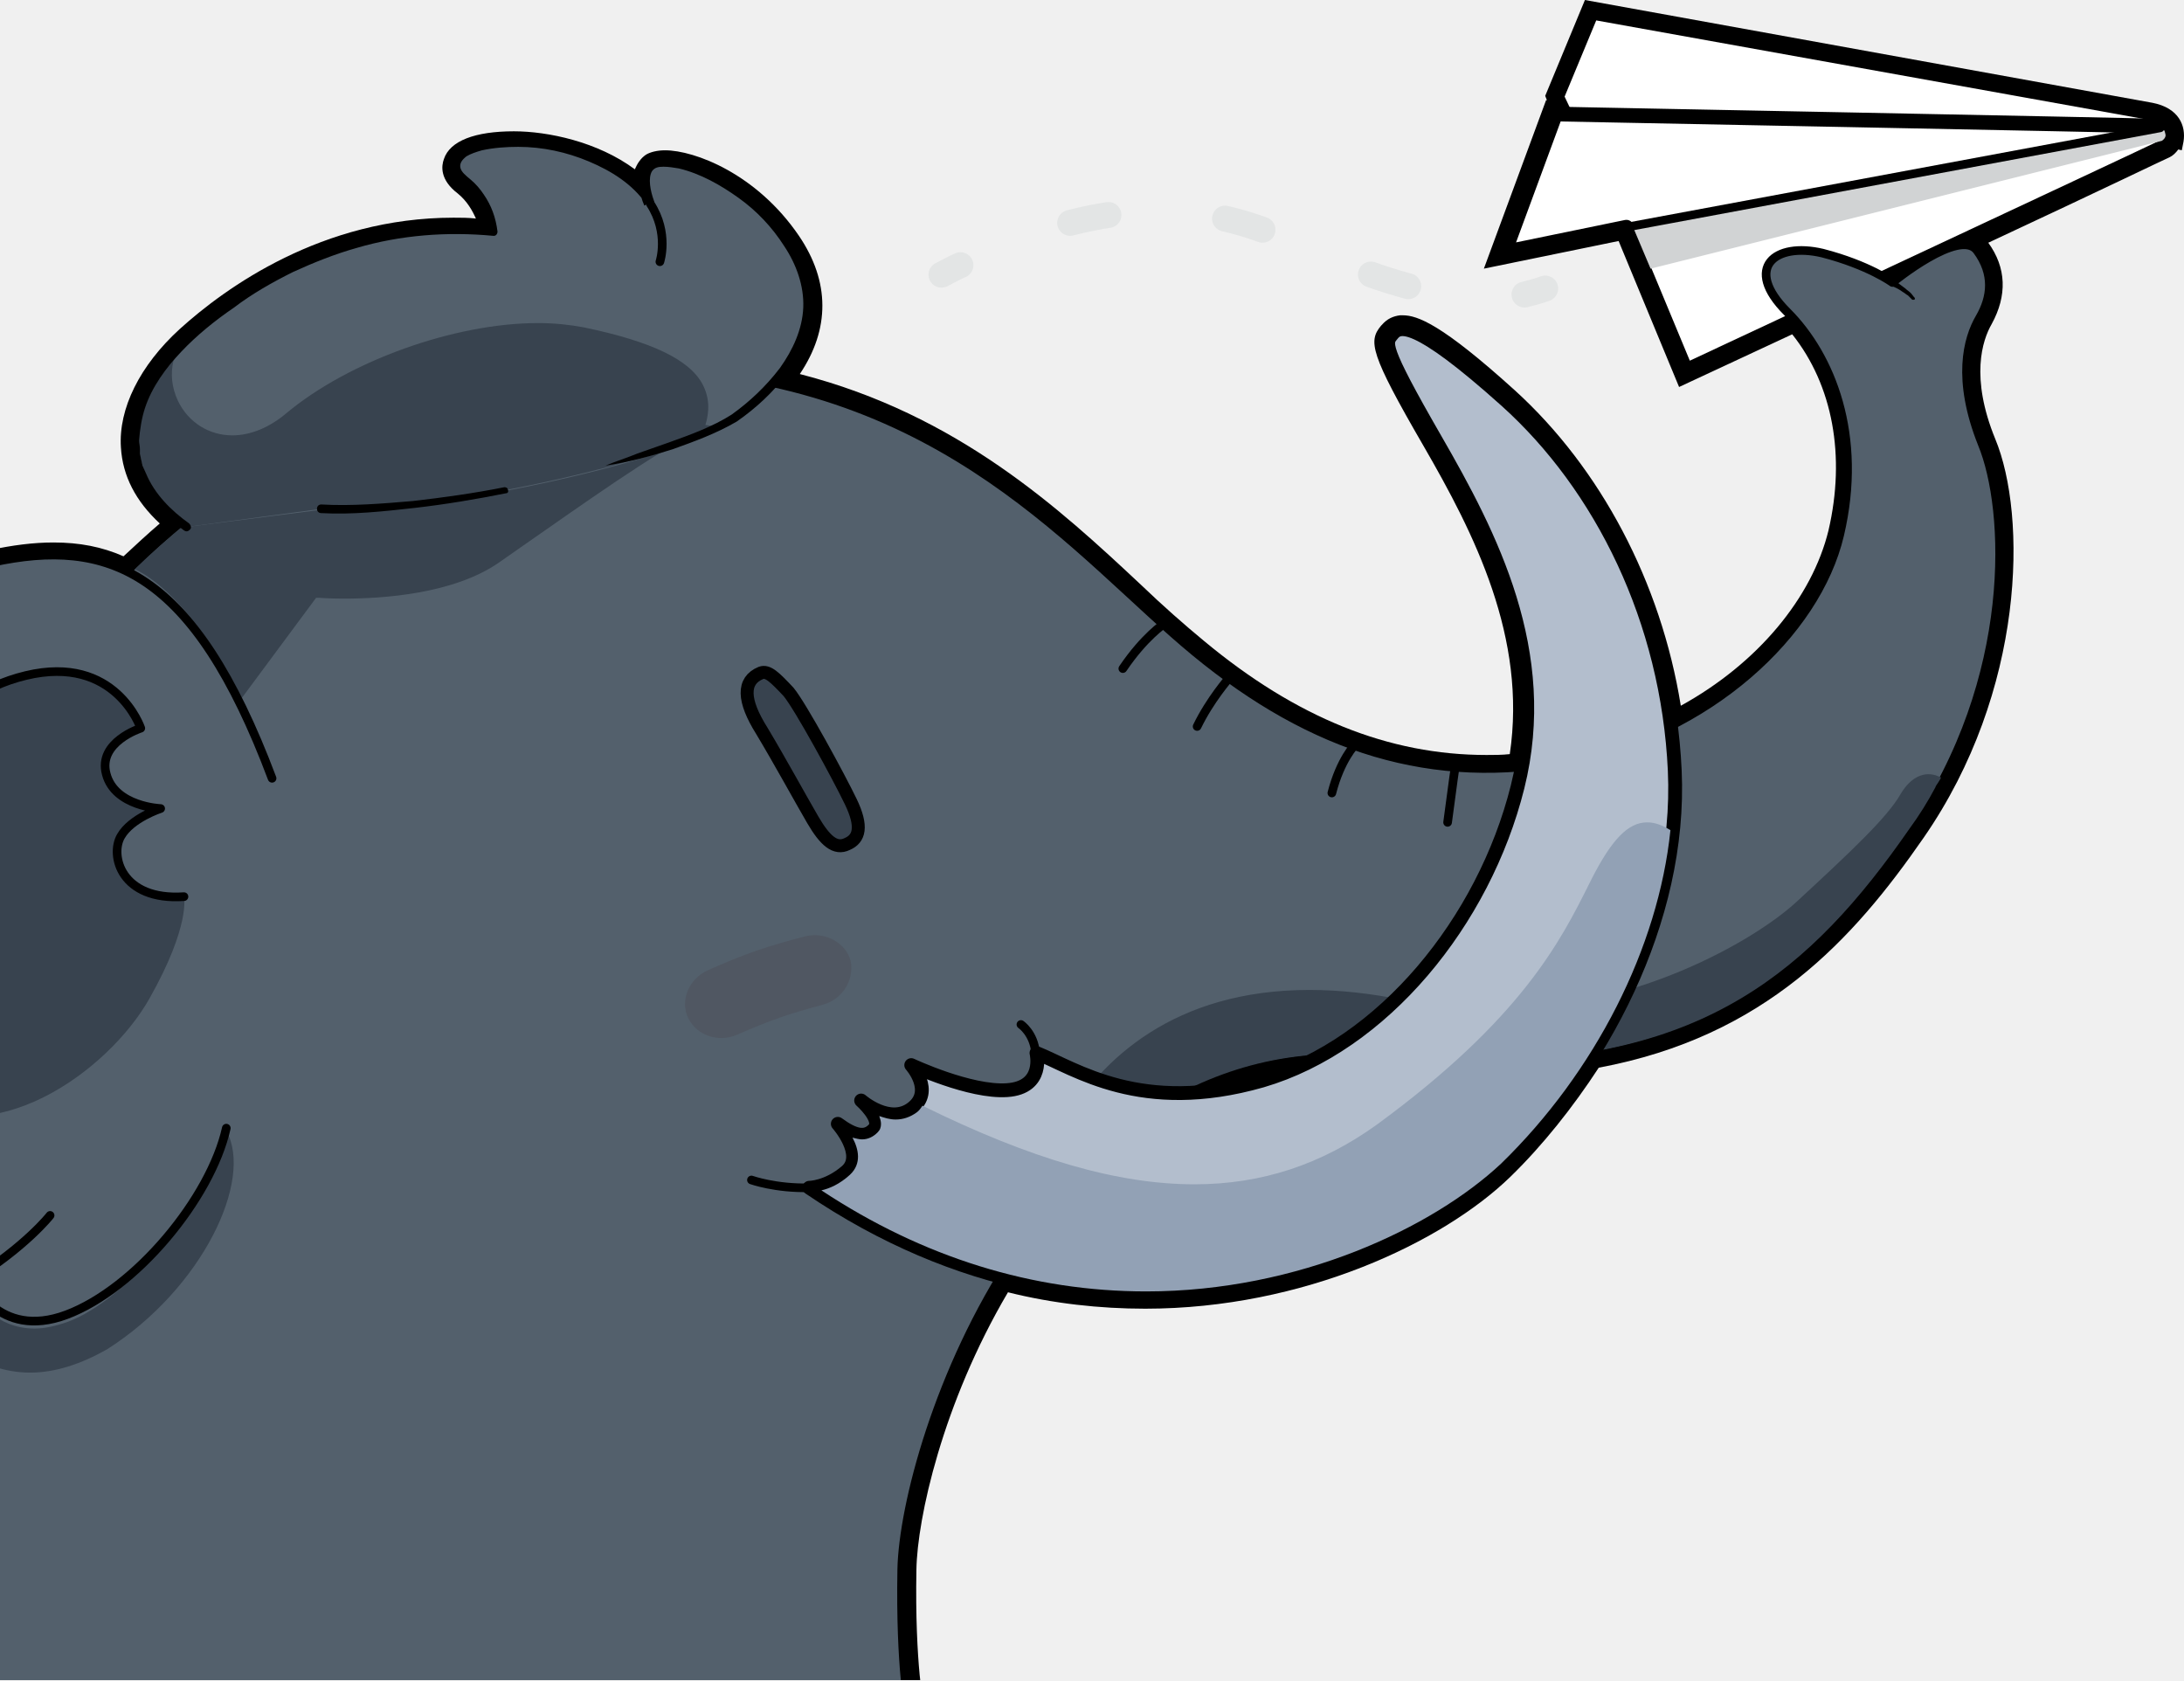
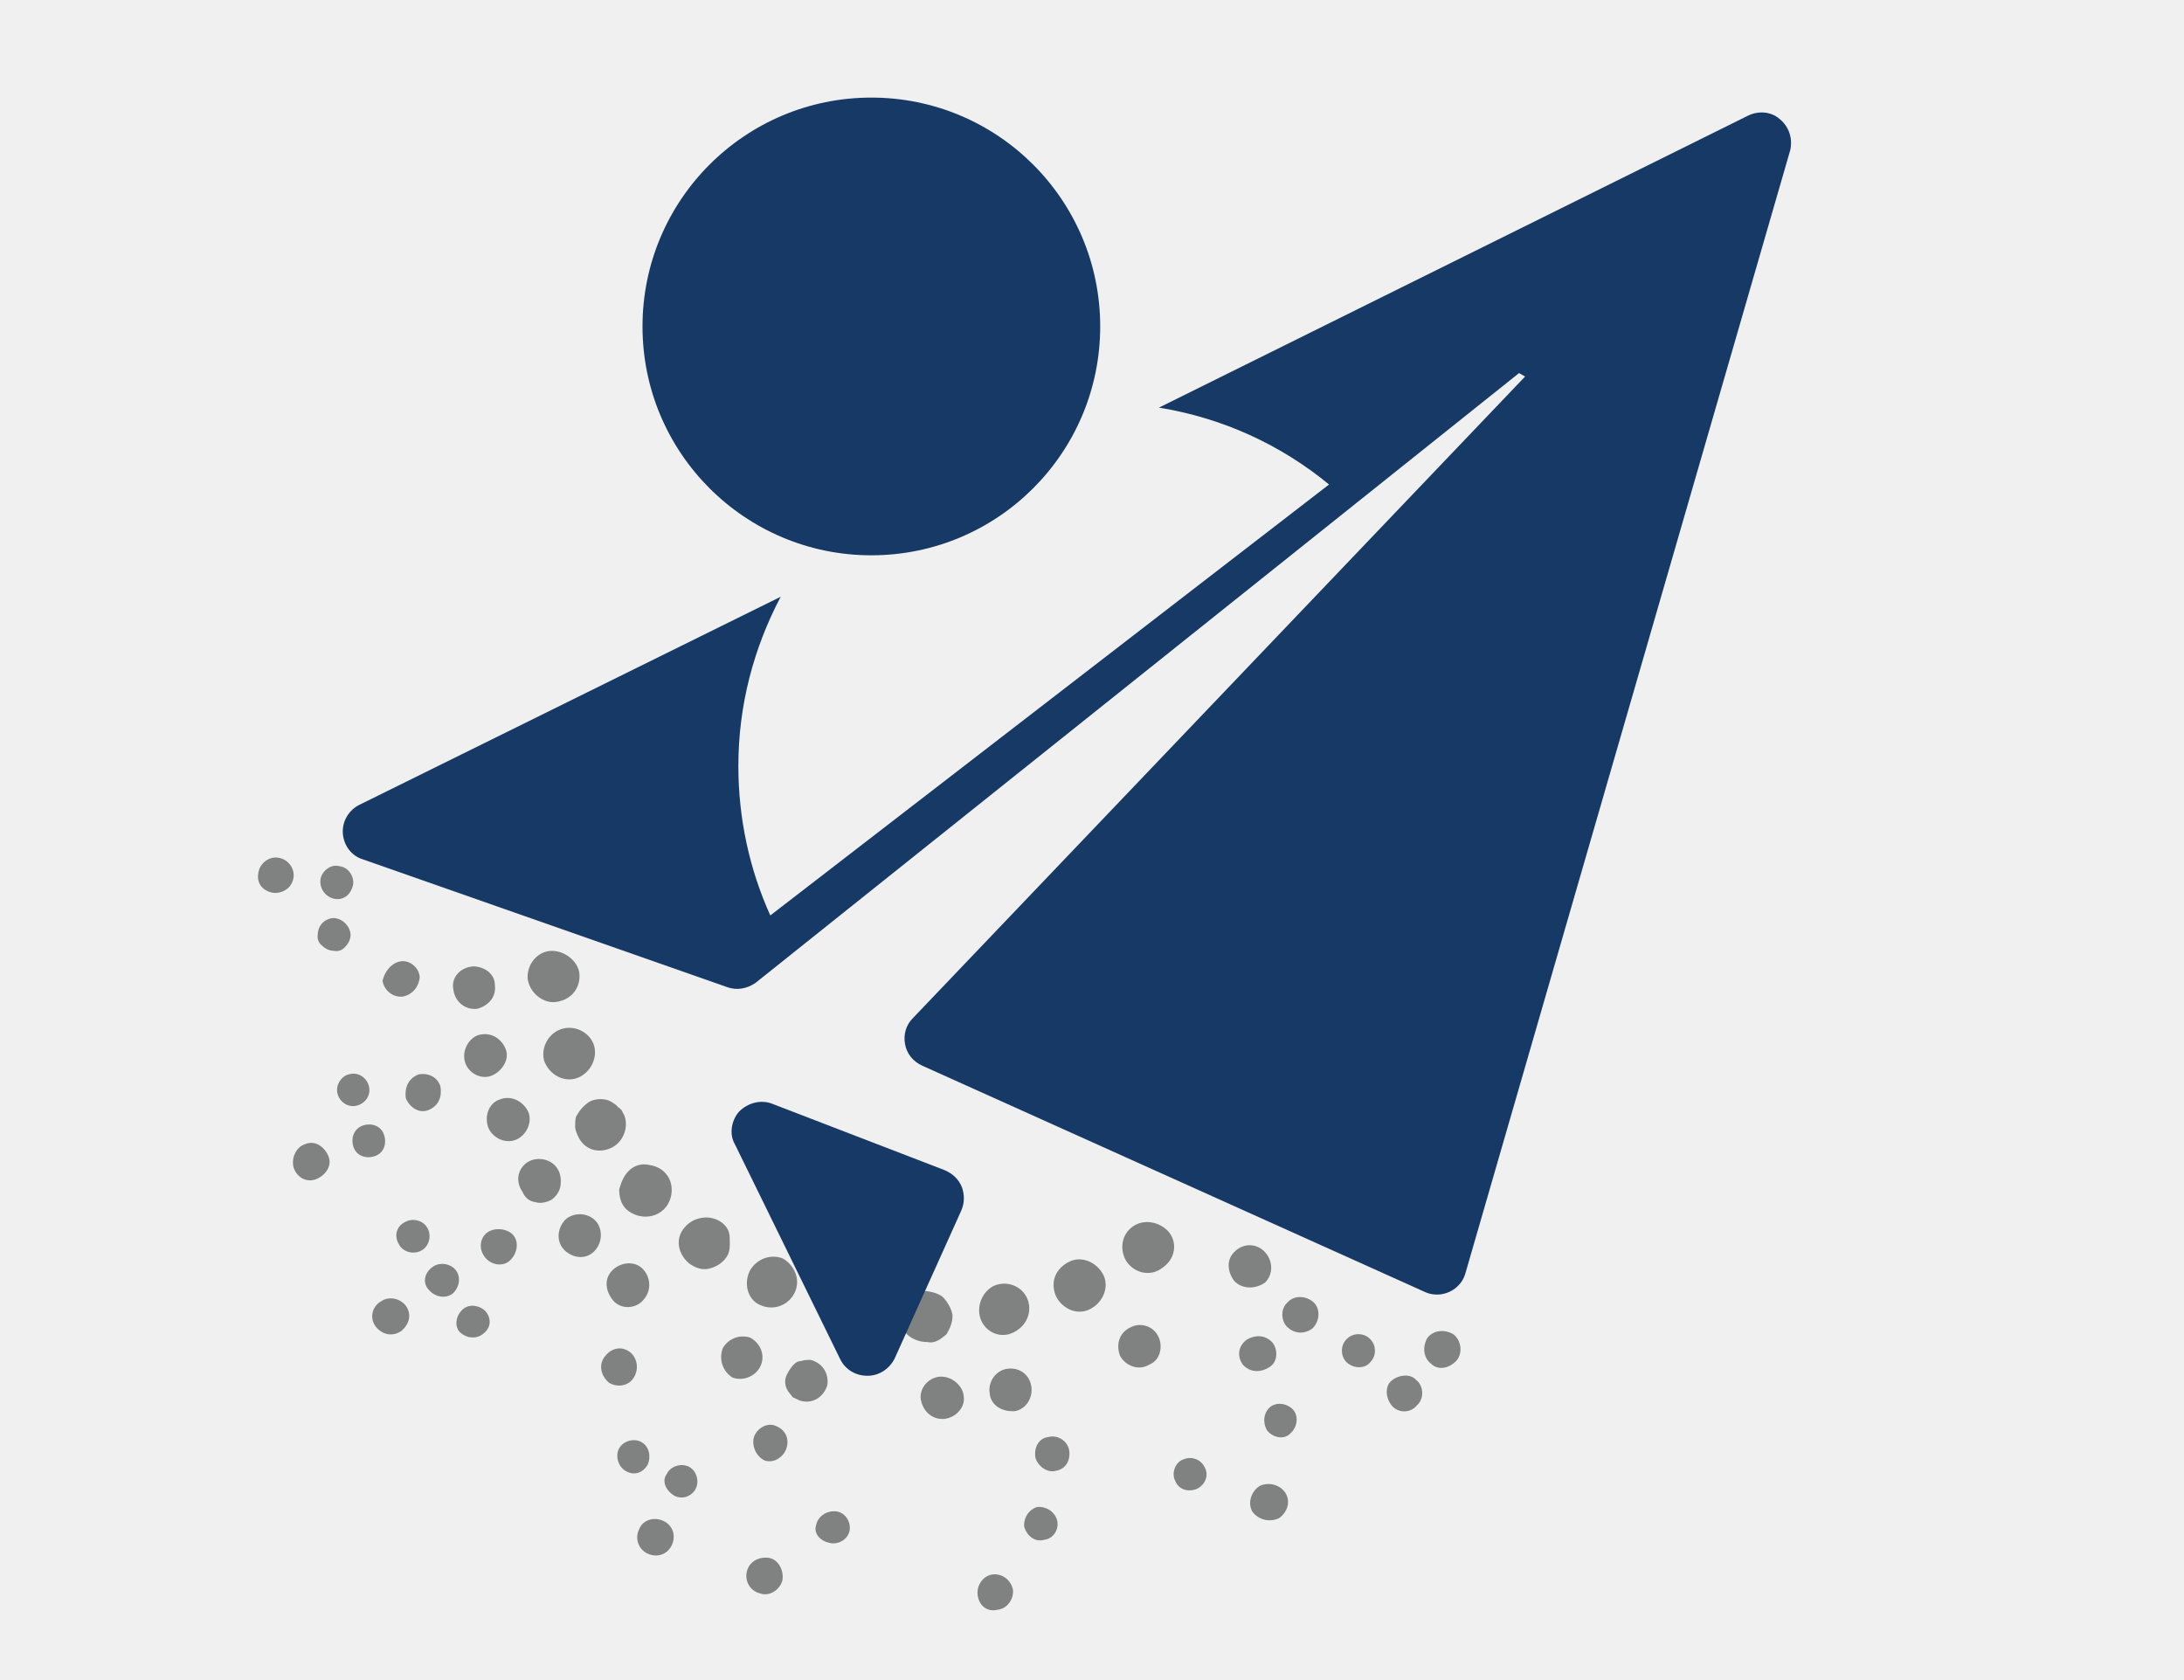
- <svg xmlns="http://www.w3.org/2000/svg" xmlns:xlink="http://www.w3.org/1999/xlink" viewBox="0 0 252.859 194.5" width="252.859" height="194.5">
-   <g transform="translate(-395.9 -830.4)">
-     <defs>
-       <path id="a" d="M395.9 745.1H690.5V1024.9H395.9z" />
-     </defs>
-     <clipPath id="b">
-       <use xlink:href="#a" width="100%" height="100%" overflow="visible" />
-     </clipPath>
-     <path class="st53" d="M339.3 1028.6c1.5-3.2 14.4-31.3 27.4-58.8-6-9.3-2-17 1.5-23.7 1.9-3.7 3.8-7.1 3.6-10.4-.8-22 8.1-38.3 22.8-41.6 2.8-.6 5.2-.9 7.5-.9 3 0 5.6.5 8.1 1.6 1.4-1.3 2.8-2.6 4.2-3.8-2.8-2.6-4.3-5.5-4.5-8.8-.3-4.5 2.2-9.5 6.8-13.7 5.3-4.8 16.5-12.9 31.7-12.9.9 0 1.7 0 2.6.1-.4-.9-1-2-2.1-2.9-2.1-1.6-1.9-3.2-1.6-4 .7-2.1 3.6-3.2 8.1-3.2 3.9 0 9.7 1.2 14 4.4.3-.7.7-1.3 1.3-1.7.5-.3 1.3-.5 2.2-.5 3.4 0 10.6 2.7 15.5 9.9 3.6 5.3 3.6 10.8.1 16 18.3 4.7 30.1 15.6 39.5 24.4 2.5 2.4 5 4.6 7.3 6.5 10.7 8.9 21.4 13.2 32.7 13.2.9 0 1.8 0 2.7-.1 2-13.5-4.1-25.5-10-35.7-6.2-10.7-6.4-12.1-4.9-13.9l.1-.1c.6-.7 1.3-1 2.1-1.1h.3c1.7 0 4.5 1 13 8.7 9.9 9 16.9 22.2 19.2 36.5 8.9-4.9 15.2-12.5 17.1-20.3 2-8.6.5-16.8-4.2-22.7l-13.1 6.1-7-16.9-15.6 3.2 7.2-19.5h.1l-.2-.5 4.6-11.1 65.7 11.9c3.1.6 3.9 2.7 3.6 4.5l-.2 1-.4-.1c-.3.4-.6.7-1 .9-.7.3-7.5 3.6-21 9.9 2.1 2.9 2.2 6.1.4 9.4-1.1 1.9-2.5 6.2.4 13.3 3.7 8.9 3.5 29.2-8.3 46.2-8.1 11.7-18.3 23-37.6 26.6-3 4.6-6.5 9-10.2 12.6-7.8 7.6-24 15.3-42.3 15.3-5.3 0-10.7-.6-15.9-1.9-7.6 12.9-10.5 26.2-10.6 32.1-.2 11 .9 16.1.9 16.2l.4 1.8-164.9.8.9-2.3z" clip-path="url(#b)" />
-     <path class="st53" d="M339.8 1028.8c.1-.3 13.9-30.1 27.5-59.1-6.1-9.2-2.1-16.8 1.4-23.5 2-3.7 3.8-7.3 3.7-10.6-.8-21.7 8-37.9 22.4-41 2.7-.6 5.1-.9 7.4-.9 3 0 5.7.5 8.2 1.7 1.6-1.6 3.2-3 4.9-4.4-3-2.6-4.6-5.5-4.8-8.8-.3-4.4 2.1-9.2 6.6-13.3 5.3-4.8 16.4-12.8 31.4-12.8 1.1 0 2.2 0 3.3.1-.3-1.1-1-2.7-2.5-3.8-1.8-1.4-1.7-2.8-1.5-3.4.6-1.8 3.4-2.9 7.6-2.9 4.4 0 10.3 1.5 14.3 4.8.1-.9.6-1.7 1.3-2.1.4-.3 1.1-.4 1.9-.4 3.3 0 10.3 2.6 15.1 9.7 3.6 5.3 3.5 10.9-.3 16.1 18.6 4.6 30.5 15.6 40 24.4 2.6 2.4 5 4.6 7.3 6.5 10.8 8.9 21.6 13.3 33.1 13.3 1 0 2.1 0 3.1-.1 2.2-13.9-4-26.1-10-36.4-6.3-10.9-6.2-11.8-5-13.3l.1-.1c.2-.2.7-.9 1.8-.9h.2c1.5 0 4.2 1 12.7 8.6 10 9.1 17 22.5 19.2 36.9 9.3-5 16-12.8 17.9-20.9 2.1-8.9.4-17.4-4.5-23.4l-13 6.1-6.9-16.8-15.1 3.1 6.8-18.4h.6l-.5-1 4.4-10.6 65.3 11.8c3.5.7 3.3 3.2 3.2 3.9l-.1.5h-.2c-.2.4-.6.8-1 1-.7.3-7.9 3.7-21.6 10.2.1.1.2.2.3.4 2 2.7 2.2 5.8.4 8.9-1.1 2-2.6 6.4.4 13.7 3.6 8.8 3.4 28.8-8.2 45.7-8.1 11.7-18.2 22.9-37.5 26.4-3 4.7-6.5 9.1-10.3 12.7-7.8 7.5-23.7 15.1-42 15.1-5.4 0-10.9-.7-16.1-2-7.7 13.1-10.7 26.7-10.9 32.7-.2 11.1.9 16.2.9 16.3l.3 1.2-163.5.8.5-1.7z" clip-path="url(#b)" />
-     <path d="M577.5 843.7l-1-2.1 3.9-9.4 64.5 11.6c2.4.5 2.5 2 2.4 2.8" clip-path="url(#b)" stroke-miterlimit="10" fill="#fff" stroke="#000" stroke-linecap="round" stroke-linejoin="round" />
-     <path d="M584.2 856.7l6.9 16.6s53.7-25.1 55.5-26c.9-.5 1.5-2.2-1-2.3-2.5-.1-69.6-1.4-69.6-1.4l-5.9 16 14.1-2.9z" clip-path="url(#b)" stroke-miterlimit="10" fill="#fff" stroke="#000" stroke-width="1.7" stroke-linecap="round" stroke-linejoin="round" />
-     <path d="M585.1 857l58.9-11.2 1.4-.5h.4c.8 0 .7.3.8.6.1.3-.1.6-.4.8L587 861.5l-1.9-4.5z" clip-path="url(#b)" fill="#d1d3d4" />
-     <path class="st57" clip-path="url(#b)" stroke-miterlimit="10" d="M584.2 856.7l61.8-11.5" fill="none" stroke="#000" stroke-linecap="round" stroke-linejoin="round" />
-     <path class="st58" d="M388.5 927.9c20-40 49.9-56.3 83.4-54.9 33.6 1.4 48.8 21.7 62.4 32.9 13.6 11.2 27.5 15.6 43.4 12.5 15.9-3.1 28.5-14.6 31.2-26.1 2.7-11.5-1-20.7-6.1-25.8-5.1-5.1-1.4-8.1 4.1-6.8 5.4 1.4 8.1 3.4 8.1 3.4s7.8-6.4 9.8-3.7c2 2.7 1.7 5.4.3 7.8-1.4 2.4-2.7 7.1.3 14.6 3.1 7.5 4.1 27.1-8.1 44.8-12.2 17.6-26.5 30.1-62.1 26.5-38.5-3.9-54.6 44.2-54.9 59-.2 11.5.9 16.5.9 16.5l-160.7.8c.2-.1 33.4-72.4 48-101.5z" clip-path="url(#b)" stroke-miterlimit="10" fill="#53606c" stroke="#000" stroke-linecap="round" stroke-linejoin="round" />
-     <path class="st59" d="M399.4 989.3c-6.1 0-9.9-4.3-10-4.3l-.2-.2-.3.1c-3.1 1-6.1 1.5-9 1.5-6.1 0-11.4-2.2-15.6-6.5 1.4-3 2.9-6.1 4.3-9.1.1.1.1.2.2.3 6.1 8 12.7 9.7 17 9.7 3.2 0 5.6-.9 6.6-1.3.7 1.3 3 4.7 7.5 4.7 1.2 0 2.5-.3 3.9-.8 6.7-2.5 15.7-13.1 18.3-22.1 3.2 5.7-2.8 18.3-13.8 25.3-3 1.7-6 2.7-8.9 2.7zm24.5-78.1c-5.7-11.1-10.8-14.2-12.4-14.9 15.7-15.3 34.7-23 56.6-23 1.3 0 2.5 0 3.8.1 2.1.1 4.2.3 6.4.5 1.5 2.7-.4 5.6-.8 6.3-3 .8-11.2 6.5-18.5 11.6-1.9 1.3-3.7 2.6-5.3 3.7-5.3 3.7-13.6 4.2-18 4.2-1.8 0-2.9-.1-2.9-.1h-.3l-8.6 11.6zm95.3 49c4.2-7.1 12.6-15.2 28.3-15.2 3.5 0 7.2.4 11 1.2 3.4.7 7 1.1 10.6 1.1 15.9 0 29.8-7.9 34.8-12.5 6.5-6 10.5-9.8 12-12.4 1.4-2.4 3.2-2.8 4.7-2 .1.1-.7 1.1-.6 1.1-.9 1.7-1.9 3.3-3 4.8-11.5 16.6-23.9 26.9-50 26.9-3.6 0-7.5-.2-11.6-.6-1.5-.2-3-.2-4.4-.2-9.4 0-18.1 3.2-25.9 9.4l-5.9-1.6z" clip-path="url(#b)" fill="#38434f" />
-     <path class="st58" d="M427.4 920.5c-9.1-24.2-19-27.9-32.4-25-13.4 3-22.4 18-21.6 40 .4 10.2-15.5 20.5-4.3 35s23.5 8 23.5 8 3 7.1 11 4.1 16.7-13.5 18.5-21.6" clip-path="url(#b)" stroke-miterlimit="10" fill="#53606c" stroke="#000" stroke-linecap="round" stroke-linejoin="round" />
-     <path class="st59" d="M417.2 934.2c-7.3.5-8.6-4.8-7.3-7 1.2-2.1 4.6-3.2 4.6-3.2s-5.3-.2-6.3-4c-1-3.7 4-5.3 4-5.3s-2.9-8.6-13.3-6.1-14.4 11.7-14.2 19c.6 15.3-10.2 22.8 0 29.7 10.1 6.9 23.7-2.8 28.5-11.3 4.8-8.5 4-11.8 4-11.8z" clip-path="url(#b)" fill="#38434f" />
-     <path class="st57" d="M392.6 978.6c6.3-3.9 9.1-7.5 9.1-7.5m15.5-36.9c-7.3.5-8.6-4.8-7.3-7 1.2-2.1 4.6-3.2 4.6-3.2s-5.3-.2-6.3-4c-1-3.7 4-5.3 4-5.3s-2.9-8.6-13.3-6.1-14.6 11.7-14.2 19" clip-path="url(#b)" stroke-miterlimit="10" fill="none" stroke="#000" stroke-linecap="round" stroke-linejoin="round" />
-     <path d="M417.5 891.4c-9.8-6.9-6.2-16 .3-21.8 6.5-5.8 19-14 35.2-12.2 0 0-.2-3.5-3.1-5.8s-.5-4.5 5.5-4.5 12.9 2.6 15.8 6.9c0 0-1.4-3.2.4-4.4 1.8-1.2 10.2 1 15.6 9s1.1 14.9-5.2 19.9c-6.3 5-36.2 11.6-48.8 10.9" clip-path="url(#b)" fill="#53606c" />
-     <g class="st53" clip-path="url(#b)">
-       <path class="st36" d="M459.5 878.7c-11.1.6-22.1 3.3-32.9 6.1-4.1 1.1-8.2 2.2-12.4 2-.4 0-.8-.1-1.3-.1 1 1.6 2.5 3.2 4.6 4.7l15.6-2.1c11.3.7 37-4.7 46.4-9.4-6.5-1.1-13.3-1.5-20-1.2z" fill="#38434f" />
-     </g>
-     <path class="st59" d="M417.5 890.8c-3.5-2.5-5.3-5.5-5.5-8.8-.2-3.2 1.2-6.7 4-9.9-.4 1.6-.2 3.2.5 4.7 1.2 2.5 3.6 4 6.3 4 2.1 0 4.3-.9 6.3-2.6 7.2-6 19.4-10.4 29.1-10.4 1.9 0 3.7.2 5.3.5 7.7 1.6 12.3 3.7 13.8 6.7.8 1.6.8 3.3 0 5.4-10.1 4.3-31.2 8.6-42.1 8.6-.7 0-1.4 0-2.1-.1-1.4-.1-2.8-.1-4-.1-7.5-.1-10.6 1.4-11.6 2z" clip-path="url(#b)" fill="#38434f" />
-     <path class="st57" d="M471.2 854c2.2 3.4 1.1 6.7 1.1 6.7" clip-path="url(#b)" stroke-miterlimit="10" fill="none" stroke="#000" stroke-linecap="round" stroke-linejoin="round" />
-     <path d="M489.6 967.9c34.6 23.5 68.7 8.7 80.2-2.4 11.4-11.1 20.8-28.5 20-45.9-.8-17.4-8.5-32.9-19.5-42.8-10.7-9.6-12.4-8.7-13.2-7.7-.8 1-1.4 1.1 5 12.2s13.4 24.6 9.5 40.2c-3.9 15.6-15.6 29.9-29.6 34-14 4-21.6-1.4-26.1-3.2 0 0 1 4-3.4 4.3-4.3.3-11.1-2.9-11.1-2.9s2.7 3 .1 5-5.9-.9-5.9-.9 2.5 2.2 1.5 3.3c-1 1.1-2.3.8-4.2-.6 0 0 3.2 3.6 1 5.5s-4.3 1.9-4.3 1.9z" clip-path="url(#b)" stroke-miterlimit="10" fill="#b3becd" stroke="#000" stroke-width="1.6" stroke-linecap="round" stroke-linejoin="round" />
-     <path d="M528.6 979.9c-13.1 0-25.8-3.9-37.6-11.7.9-.2 2.1-.7 3.3-1.8 1.4-1.3 1-3 .3-4.3.4.1.8.2 1.1.2.7 0 1.3-.3 1.8-.8.3-.3.4-.6.4-1 0-.3-.1-.6-.2-.9.6.2 1.2.4 1.9.4.9 0 1.7-.3 2.4-.8.3-.2.5-.5.7-.8 12.6 6.2 22.6 9.1 31.5 9.1 7.8 0 14.7-2.3 21.1-6.9 16.8-12.3 21.3-21.3 24.6-27.9l.3-.6c2.3-4.5 4.2-6.5 6.4-6.5.9 0 1.7.3 2.7.9-1.4 13.6-8.7 28-19.6 38.6-7.9 7.4-23.4 14.8-41.1 14.8z" clip-path="url(#b)" fill="#92a1b5" />
-     <path class="st57" d="M489.6 967.9c-3.9.1-6.7-.9-6.7-.9" clip-path="url(#b)" stroke-miterlimit="10" fill="none" stroke="#000" stroke-linecap="round" stroke-linejoin="round" />
-     <path d="M484 908.3c-2.2.9-2.1 3.2.1 6.7 2.1 3.5 4.5 7.9 5.9 10.3 1.4 2.4 2.6 3.5 4 2.8 1.4-.6 1.8-2 .4-4.9-1.4-2.9-5.8-11-7.2-12.7-1.6-1.7-2.4-2.5-3.2-2.2z" clip-path="url(#b)" stroke-miterlimit="10" fill="#38434f" stroke="#000" stroke-width="1.5" stroke-linecap="round" stroke-linejoin="round" />
-     <path class="st57" d="M525.9 907.8c2.5-3.7 4.8-5.2 4.8-5.2m3.8 11.9c1.5-3.1 3.7-5.6 3.7-5.6m11.9 13.3c1-3.9 2.7-5.6 2.7-5.6m10.7 9c.6-4.6.9-6.6.9-6.6" clip-path="url(#b)" stroke-miterlimit="10" fill="none" stroke="#000" stroke-linecap="round" stroke-linejoin="round" />
-     <g class="st53" clip-path="url(#b)">
-       <path class="st49" d="M504.9 862.2c.8-.4 1.5-.8 2.2-1.1" fill="none" stroke="#e3e5e5" stroke-width="3" stroke-linecap="round" stroke-linejoin="round" />
-       <path d="M519.8 856.2c13.6-3.5 22.1.5 28.2 3.3 5.3 2.4 11.6 4.7 17.6 5.3" fill="none" stroke="#e3e5e5" stroke-width="3" stroke-linecap="round" stroke-linejoin="round" stroke-dasharray="4.529,13.586" />
-       <path class="st49" d="M572.4 864.5c.8-.2 1.6-.4 2.4-.7" fill="none" stroke="#e3e5e5" stroke-width="3" stroke-linecap="round" stroke-linejoin="round" />
-     </g>
-     <g class="st53" clip-path="url(#b)">
-       <path d="M491.2 946.7c-4.1 1.1-6.1 1.8-10 3.5-2.1.9-4.6.1-5.6-1.9s0-4.6 2.3-5.6c4.3-1.9 6.6-2.7 11.2-3.9 2.4-.6 4.8.8 5.3 2.9.4 2.2-1 4.4-3.2 5z" fill="#505762" />
-     </g>
-     <path class="st57" d="M515.8 952.3c-.2-2.3-1.7-3.3-1.7-3.3" clip-path="url(#b)" stroke-miterlimit="10" fill="none" stroke="#000" stroke-linecap="round" stroke-linejoin="round" />
-     <g class="st53" clip-path="url(#b)">
-       <path d="M454.5 887.5c-3.5.7-7.1 1.3-10.6 1.7-3.6.4-7.2.8-10.8.6-.3 0-.5-.2-.5-.5s.2-.5.5-.5c3.5.2 7.1-.1 10.6-.4 3.5-.4 7.1-.9 10.6-1.6.2 0 .4.1.4.3.1.2 0 .4-.2.4z" />
-     </g>
-     <g class="st53" clip-path="url(#b)">
-       <path d="M417.2 891.8c-2.2-1.6-4.3-3.6-5.4-6.2l-.4-1-.2-1-.1-.5v-.5c0-.4-.1-.7-.1-1.1 0-1.4.2-2.8.7-4.1.9-2.6 2.6-4.9 4.4-6.9 1.9-2 4-3.6 6.2-5.2s4.6-2.9 7-4.1c2.4-1.2 5-2.2 7.6-2.9 5.2-1.5 10.7-1.9 16.1-1.4l-.6.5c-.2-1.3-.7-2.7-1.4-3.8-.4-.6-.8-1.1-1.4-1.5-.5-.5-1.2-1-1.5-1.9-.1-.2-.1-.5-.1-.7.1-.2.1-.5.2-.7.2-.4.6-.7.9-.9.7-.5 1.4-.7 2.2-.9 1.5-.3 3-.4 4.4-.4 2.9.1 5.9.7 8.6 1.8 2.7 1.1 5.3 2.8 7.1 5.3l-.9.5c-.3-.7-.5-1.3-.5-2.1-.1-.7 0-1.5.4-2.3.3-.3.5-.7 1-.8.2-.1.4-.1.6-.2.2 0 .4-.1.6-.1.7 0 1.4.1 2.1.2 1.4.3 2.6.8 3.9 1.4 1.2.6 2.4 1.3 3.5 2.1 2.2 1.6 4.1 3.6 5.6 5.9.7 1.2 1.4 2.4 1.8 3.7.3.6.4 1.3.5 2 .1.3.1.7.1 1v1c-.1 2.8-1.3 5.5-3 7.6-1.7 2.2-3.6 4-5.9 5.6-2.4 1.4-4.9 2.3-7.4 3.2-2.5.8-5.1 1.5-7.8 1.9 1.2-.5 2.5-.9 3.7-1.4l3.7-1.3c2.5-.9 5-1.8 7.2-3.2 2.1-1.5 4-3.3 5.6-5.4 1.5-2.1 2.6-4.5 2.7-7 .1-2.5-.8-5-2.2-7.1-1.4-2.2-3.2-4.1-5.3-5.6-2.1-1.5-4.4-2.8-6.9-3.4-.6-.1-1.2-.2-1.8-.2-.6 0-1 .1-1.3.5-.5.8-.2 2.3.2 3.4.1.3 0 .5-.3.6-.2.1-.4 0-.6-.2-1.6-2.3-4-3.8-6.6-4.9-2.6-1.1-5.4-1.7-8.2-1.7-1.4 0-2.8.1-4.2.4-.7.2-1.3.4-1.8.7-.5.4-.8.8-.7 1.3.1.5.6.9 1.2 1.4.6.5 1.1 1.1 1.5 1.7.9 1.3 1.4 2.7 1.6 4.3 0 .3-.2.5-.4.5h-.1c-5.3-.5-10.7-.1-15.8 1.4-2.5.7-5 1.7-7.4 2.8-2.4 1.2-4.7 2.5-6.8 4.1-2.2 1.5-4.3 3.2-6.1 5.1-1.8 1.9-3.4 4.1-4.2 6.5-.4 1.2-.6 2.5-.7 3.8 0 .3.1.6.1 1v.5l.1.5.2.9.4.9c1 2.4 2.9 4.3 5 5.8.2.2.3.5.1.7-.2.2-.4.3-.7.1z" />
-     </g>
-     <g class="st53" clip-path="url(#b)">
-       <path class="st36" d="M615.1 863.2c2 1.2 2.3 1.8 2.3 1.8" fill="#38434f" />
-       <path d="M615.3 862.9l1.2.9c.2.2.4.3.6.5.2.2.3.4.5.6 0 .1 0 .2-.1.2h-.2l-.5-.5c-.2-.1-.4-.3-.6-.4-.4-.3-.8-.5-1.3-.7-.2-.1-.2-.3-.1-.5s.2-.2.5-.1c-.1 0-.1 0 0 0z" />
-     </g>
+ <svg xmlns="http://www.w3.org/2000/svg" version="1.1" id="Layer_1" x="0px" y="0px" viewBox="0 0 252.9 194.5" style="enable-background:new 0 0 252.9 194.5;" xml:space="preserve">
+   <style type="text/css">
+ 	.st0{fill:#808282;}
+ 	.st1{fill:#163A65;}
+ </style>
+   <g>
+     <path class="st0" d="M130.4,146c-0.8-1.4-0.5-3.1,0.8-4c1.3-0.9,3.1-0.5,4.1,0.6c1.1,1.3,0.8,3.2-0.7,4.2   C133.2,147.9,131.3,147.4,130.4,146L130.4,146z" />
+     <path class="st0" d="M122.2,149.9c-0.6-1.7,0.2-3.1,1.6-3.8c1.4-0.7,3.1,0,3.9,1.4s0.1,3.3-1.5,4.1   C124.6,152.4,122.8,151.4,122.2,149.9L122.2,149.9z" />
+     <path class="st0" d="M113.4,152.1c-0.2-1.7,1-3.2,2.3-3.4c1.4-0.3,3,0.5,3.4,2.1c0.4,1.6-0.6,3.2-2.3,3.7   C115.1,154.9,113.6,153.7,113.4,152.1z" />
+     <path class="st0" d="M104.3,152.4c0.2-1.7,1.6-2.9,3-2.9c0.7,0.1,1.5,0.3,2,0.8c0.5,0.6,0.9,1.3,1,2c0,0.9-0.3,1.5-0.7,2.2   c-0.6,0.5-1.3,1.1-2.2,0.9C105.4,155.4,104,153.9,104.3,152.4L104.3,152.4z" />
+     <path class="st0" d="M95.3,150.7c0.5-1.6,2.1-2.5,3.6-2.1c0.8,0.2,1.3,0.7,1.8,1.3c0.5,0.6,0.7,1.4,0.5,2.2c-0.2,0.8-0.6,1.5-1.2,2   c-0.6,0.5-1.5,0.6-2.3,0.5C95.7,153.9,94.8,152.3,95.3,150.7L95.3,150.7z" />
+     <path class="st0" d="M86.8,147.2c0.8-1.5,2.5-2,3.8-1.5c1.3,0.7,2.1,2.3,1.5,3.8c-0.6,1.5-2.4,2.4-4.1,1.6   C86.6,150.5,86.1,148.7,86.8,147.2z" />
+     <path class="st0" d="M79.3,142.1c1-1.2,2.9-1.5,4.2-0.6c0.7,0.5,1,1.1,1,1.9s0.1,1.5-0.4,2.2s-1.2,1.1-2,1.3   c-0.8,0.2-1.6-0.1-2.3-0.6C78.4,145.1,78.2,143.3,79.3,142.1L79.3,142.1z" />
+     <path class="st0" d="M73,135.4c0.6-0.5,1.4-0.7,2.2-0.5c0.7,0.1,1.4,0.4,1.9,1c1,1.1,0.9,3.1-0.3,4.2c-1.2,1.1-3.1,1-4.3-0.1   c-0.6-0.6-0.8-1.4-0.8-2.3C72,136.7,72.3,136,73,135.4L73,135.4z" />
+     <path class="st0" d="M68.2,127.6c0.7-0.4,1.6-0.4,2.2-0.2c0.3,0.1,0.6,0.3,1,0.6c0.2,0.3,0.6,0.4,0.7,0.8c0.8,1.2,0.3,3.2-1.1,4   c-1.4,0.8-3.2,0.5-4-1.1c-0.2-0.4-0.4-0.9-0.4-1.2s0-0.9,0.1-1.2C67.1,128.6,67.5,128.1,68.2,127.6L68.2,127.6z" />
+     <path class="st0" d="M65.2,119.1c1.6-0.4,3.2,0.6,3.6,2s-0.4,3.1-1.9,3.7c-1.5,0.6-3.3-0.3-3.9-2C62.6,121.2,63.6,119.5,65.2,119.1   L65.2,119.1z" />
+     <path class="st0" d="M63.9,110.1c1.6,0,3.1,1.3,3.2,2.7c0.1,1.5-0.8,2.9-2.6,3.2c-1.5,0.3-3.2-1-3.4-2.7   C61,111.6,62.3,110.1,63.9,110.1L63.9,110.1z" />
+     <path class="st0" d="M142.9,148.3c-0.8-1.1-0.9-2.5,0.1-3.4c0.9-0.9,2.4-1,3.4,0s1.1,2.6,0.1,3.6   C145.4,149.3,143.8,149.3,142.9,148.3L142.9,148.3z" />
+     <path class="st0" d="M129.7,157c-0.5-1.3-0.1-2.7,1.2-3.3c1.1-0.6,2.6-0.2,3.2,1c0.6,1.1,0.3,2.8-1,3.3   C131.8,158.8,130.3,158.1,129.7,157L129.7,157z" />
+     <path class="st0" d="M114.6,161.3c-0.2-1.3,0.7-2.6,2-2.8s2.5,0.5,2.8,1.9c0.3,1.4-0.6,2.8-1.9,3   C116,163.5,114.7,162.7,114.6,161.3L114.6,161.3z" />
+     <path class="st0" d="M106.6,161.8c0-1.4,1.2-2.4,2.4-2.4s2.5,1,2.6,2.3c0.2,1.3-1,2.5-2.3,2.6C107.7,164.4,106.7,163.1,106.6,161.8   L106.6,161.8z" />
+     <path class="st0" d="M91.1,159.2c0.3-0.6,0.7-1.2,1.2-1.5c0.2-0.1,0.6-0.1,0.8-0.2c0.4,0,0.6-0.1,0.9,0c1.3,0.4,2,1.6,1.8,2.9   c-0.4,1.3-1.6,2.2-3.1,1.8c-0.3-0.1-0.6-0.3-0.9-0.4c-0.2-0.3-0.5-0.6-0.6-0.8C90.9,160.5,90.8,159.8,91.1,159.2L91.1,159.2z" />
+     <path class="st0" d="M83.7,156.1c0.7-1.2,2.1-1.6,3.2-1.2c1.2,0.7,1.7,2,1.2,3.2c-0.5,1.2-2,1.9-3.3,1.4   C83.7,158.8,83.2,157.4,83.7,156.1z" />
+     <path class="st0" d="M70.9,147.1c1-1,2.6-1.1,3.5-0.2c0.9,0.9,1.1,2.4,0.2,3.5c-0.8,1.1-2.5,1.3-3.5,0.3   C70.1,149.6,69.9,148.1,70.9,147.1L70.9,147.1z" />
+     <path class="st0" d="M65.6,141.1c1.1-0.8,2.6-0.6,3.4,0.3s0.8,2.5-0.2,3.5c-1,1-2.5,0.8-3.5-0.2C64.3,143.6,64.6,142,65.6,141.1   L65.6,141.1z" />
+     <path class="st0" d="M61.2,134.5c1.1-0.6,2.7-0.3,3.4,0.9c0.3,0.5,0.4,1.2,0.3,1.9s-0.5,1.2-1,1.6c-0.5,0.3-1.3,0.5-1.9,0.3   c-0.7-0.1-1.2-0.5-1.5-1.2C59.6,136.7,60,135.2,61.2,134.5L61.2,134.5z" />
+     <path class="st0" d="M57.9,127.3c1.3-0.5,2.6,0.2,3.2,1.3c0.6,1.1,0,2.7-1.2,3.3s-2.7,0-3.3-1.2C56,129.3,56.6,127.7,57.9,127.3z" />
+     <path class="st0" d="M55.6,119.8c1.4-0.3,2.6,0.6,3,1.8c0.4,1.2-0.6,2.6-1.8,3c-1.2,0.4-2.7-0.4-3-1.8   C53.5,121.4,54.5,120,55.6,119.8L55.6,119.8z" />
+     <path class="st0" d="M54.8,111.9c1.3,0,2.5,0.9,2.5,2.1c0.2,1.3-0.6,2.4-2,2.8c-1.3,0.2-2.6-0.7-2.8-2.2   C52.2,113.2,53.3,112,54.8,111.9L54.8,111.9z" />
+     <path class="st0" d="M149,153.6c-0.7-0.8-0.7-2.1,0.1-2.8c0.7-0.8,2-0.8,2.9-0.1c0.9,0.7,0.9,2.2,0,3.1   C151.1,154.5,149.9,154.5,149,153.6L149,153.6z" />
+     <path class="st0" d="M143.9,158c-0.7-1-0.5-2.2,0.5-2.9c0.9-0.5,2-0.6,2.9,0.3c0.7,0.8,0.7,2.3-0.3,2.9   C145.9,159,144.7,158.9,143.9,158L143.9,158z" />
+     <path class="st0" d="M119.9,168.8c-0.2-1.2,0.4-2.3,1.5-2.4c1-0.3,2.2,0.4,2.4,1.5c0.2,1.2-0.4,2.2-1.5,2.4   C121.3,170.6,120.2,169.8,119.9,168.8z" />
+     <path class="st0" d="M87.3,166.4c0.4-1.1,1.6-1.7,2.5-1.3c1.1,0.4,1.6,1.4,1.3,2.5c-0.3,1.1-1.5,1.9-2.6,1.5   C87.7,168.7,87,167.6,87.3,166.4z" />
+     <path class="st0" d="M70.1,157c0.7-0.9,1.9-1.2,2.9-0.4c0.8,0.7,1,1.9,0.4,2.9c-0.6,1-1.9,1.2-2.9,0.6   C69.5,159.2,69.3,157.9,70.1,157z" />
+     <path class="st0" d="M56.6,142.6c0.9-0.5,2.3-0.3,2.9,0.5c0.6,0.8,0.4,2.1-0.5,2.9c-0.8,0.7-2.2,0.5-2.9-0.5   C55.3,144.4,55.7,143.1,56.6,142.6L56.6,142.6z" />
+     <path class="st0" d="M48.5,124.4c1.2-0.2,2.2,0.4,2.5,1.4c0.2,1.2-0.2,2.2-1.3,2.7s-2.2-0.2-2.7-1.3   C46.8,125.8,47.4,124.8,48.5,124.4L48.5,124.4z" />
+     <path class="st0" d="M46.5,111.3c1.1-0.1,2.1,0.9,2.1,1.9c-0.1,1-0.8,2-2,2.2c-1.1,0.1-2.1-0.7-2.3-1.8   C44.5,112.5,45.4,111.4,46.5,111.3L46.5,111.3z" />
+     <path class="st0" d="M156,157.8c-0.8-0.7-0.8-2-0.1-2.7c0.7-0.8,2-0.8,2.7-0.1c0.8,0.7,0.8,2,0.1,2.7   C158.1,158.5,156.8,158.5,156,157.8z" />
+     <path class="st0" d="M146.7,165.6c-0.5-0.9-0.4-2,0.4-2.7c0.8-0.6,2-0.4,2.7,0.4c0.6,0.8,0.4,2-0.4,2.7   C148.6,166.8,147.3,166.4,146.7,165.6z" />
+     <path class="st0" d="M136.1,171.5c-0.5-0.9,0-2.2,0.9-2.5c0.9-0.4,2-0.1,2.5,0.9c0.5,0.9,0.1,2-0.9,2.5   C137.6,172.8,136.5,172.5,136.1,171.5z" />
+     <path class="st0" d="M118.6,176.8c-0.1-1,0.5-2,1.5-2.3c1-0.1,2,0.5,2.3,1.5c0.3,1-0.4,2.2-1.5,2.3   C119.8,178.6,118.9,177.8,118.6,176.8z" />
+     <path class="st0" d="M94.5,176.6c0.2-1,1.2-1.7,2.3-1.6c1,0.1,1.7,1.1,1.6,2.1c-0.1,1-1.1,1.7-2.1,1.6   C94.9,178.5,94.2,177.5,94.5,176.6L94.5,176.6z" />
+     <path class="st0" d="M77.2,170.7c0.4-0.9,1.6-1.3,2.5-0.9c0.9,0.4,1.3,1.6,0.9,2.5c-0.4,0.9-1.5,1.4-2.5,0.9   C77.1,172.6,76.6,171.5,77.2,170.7z" />
+     <path class="st0" d="M71.7,167.7c0.5-0.9,1.8-1.2,2.6-0.7c0.9,0.5,1.1,1.7,0.7,2.6c-0.6,1-1.6,1.3-2.6,0.7   C71.6,169.8,71.2,168.6,71.7,167.7L71.7,167.7z" />
+     <path class="st0" d="M53.6,151.6c0.8-0.7,2-0.4,2.6,0.2c0.7,0.8,0.7,1.9-0.2,2.6c-0.8,0.7-2,0.6-2.8-0.2   C52.6,153.5,52.8,152.3,53.6,151.6L53.6,151.6z" />
+     <path class="st0" d="M50.1,146.7c0.8-0.6,2.1-0.4,2.7,0.4c0.6,0.8,0.4,2-0.4,2.7c-0.8,0.6-2,0.4-2.7-0.4   C48.9,148.6,49.1,147.4,50.1,146.7z" />
+     <path class="st0" d="M46.9,141.5c0.9-0.5,2.1-0.2,2.6,0.7c0.5,0.9,0.2,2.1-0.7,2.6c-0.9,0.5-2.1,0.2-2.6-0.7   C45.6,143.1,45.9,142,46.9,141.5z" />
+     <path class="st0" d="M42.1,130.3c1-0.3,2.1,0.1,2.4,1.2c0.3,1-0.1,2.1-1.2,2.4c-1,0.3-2.1-0.1-2.4-1.2S41.1,130.6,42.1,130.3z" />
+     <path class="st0" d="M40.4,124.4c1-0.3,2,0.3,2.3,1.3c0.3,1-0.3,2-1.3,2.3s-2-0.3-2.3-1.3C38.8,125.7,39.5,124.6,40.4,124.4z" />
+     <path class="st0" d="M38.7,106.3c1,0.1,1.8,0.9,1.9,1.9c0,0.5-0.2,1-0.6,1.4c-0.3,0.4-0.8,0.6-1.3,0.5c-0.5,0-1-0.2-1.4-0.6   c-0.4-0.3-0.6-0.8-0.5-1.3C36.8,107.1,37.7,106.3,38.7,106.3L38.7,106.3z" />
+     <path class="st0" d="M39.3,100.3c1,0.1,1.7,1.1,1.6,2.1c-0.2,1-0.9,1.8-2,1.7c-1-0.1-1.9-1-1.8-2.2C37.2,100.9,38.3,100,39.3,100.3   L39.3,100.3z" />
+     <path class="st0" d="M165.7,157.9c-0.9-0.7-1-2-0.4-3c0.7-0.9,2-1,3-0.4c0.9,0.7,1.1,2.1,0.4,3   C167.8,158.5,166.5,158.7,165.7,157.9L165.7,157.9z" />
+     <path class="st0" d="M161.2,162.8c-0.7-0.8-0.9-2.2-0.1-2.9c0.8-0.7,2.2-0.9,2.9-0.1c0.9,0.7,0.9,2.2,0.1,2.9   C163.3,163.7,161.9,163.6,161.2,162.8L161.2,162.8z" />
+     <path class="st0" d="M145,175c-0.5-0.9-0.2-2.2,0.8-2.9c0.9-0.5,2.3-0.3,3,0.7s0.3,2.3-0.7,3C147,176.3,145.7,176,145,175z" />
+     <path class="st0" d="M113.2,184.6c-0.1-1.1,0.7-2.2,1.8-2.3c1.1-0.1,2.1,0.7,2.3,1.8c0.1,1.1-0.7,2.2-1.8,2.3   C114.2,186.7,113.3,185.8,113.2,184.6L113.2,184.6z" />
+     <path class="st0" d="M86.5,181.9c0.3-1.1,1.4-1.7,2.6-1.5c1,0.2,1.7,1.4,1.5,2.6c-0.3,1.1-1.5,1.9-2.6,1.5   C86.8,184.2,86.2,183,86.5,181.9L86.5,181.9z" />
+     <path class="st0" d="M74,177.1c0.4-1.1,1.7-1.5,2.8-1s1.5,1.7,1,2.8s-1.7,1.5-2.8,1C73.9,179.4,73.5,178.1,74,177.1L74,177.1z" />
+     <path class="st0" d="M44.1,150.7c1-0.7,2.3-0.3,2.9,0.5c0.7,1,0.4,2.1-0.5,2.9c-1,0.7-2.2,0.5-3-0.5   C42.7,152.5,43.2,151.2,44.1,150.7L44.1,150.7z" />
+     <path class="st0" d="M35.3,132.5c1.1-0.5,2.2,0.2,2.7,1.3c0.5,1.1-0.2,2.2-1.3,2.7c-1.1,0.5-2.3-0.1-2.7-1.3   C33.7,134.1,34.3,132.8,35.3,132.5L35.3,132.5z" />
+     <path class="st0" d="M32.1,99.3c1.2,0.1,2,1.2,1.9,2.2c-0.1,1.2-1.1,1.9-2.2,1.9c-1.2-0.1-2.1-1-1.9-2.2   C30,100,31.1,99.2,32.1,99.3L32.1,99.3z" />
  </g>
+   <g>
+     <path class="st1" d="M109.4,135.5l-20-7.7c-1.3-0.5-2.8-0.1-3.8,0.9c-0.9,1-1.2,2.6-0.5,3.8l12.2,24.9c0.6,1.2,1.8,1.9,3.1,1.9   l0.1,0c1.3,0,2.5-0.8,3.1-2l7.7-17.1c0.4-0.9,0.4-1.8,0.1-2.7C111,136.5,110.3,135.9,109.4,135.5z" />
+     <path class="st1" d="M206.1,13.8c-1-0.9-2.5-1-3.7-0.4l-68.2,33.8c7.4,1.2,14.1,4.3,19.7,8.9L89.2,106c-2.4-5.3-3.7-11.2-3.7-17.3   c0-7.1,1.8-13.7,4.9-19.6L41.6,93.2c-1.2,0.6-2,1.9-1.9,3.3c0.1,1.4,1,2.6,2.3,3l42.2,14.8c1.1,0.4,2.3,0.2,3.3-0.5l88.4-70.6   l0.7,0.4l-70.9,74.3c-0.8,0.8-1.1,1.9-0.9,3c0.2,1.1,0.9,2,2,2.5l58.2,26.2c0.4,0.2,0.9,0.3,1.4,0.3l0,0c1.5,0,2.9-1,3.3-2.5   l37.6-130C207.6,16.1,207.2,14.7,206.1,13.8z" />
+   </g>
+   <circle class="st1" cx="100.9" cy="37.8" r="26.5" />
</svg>
